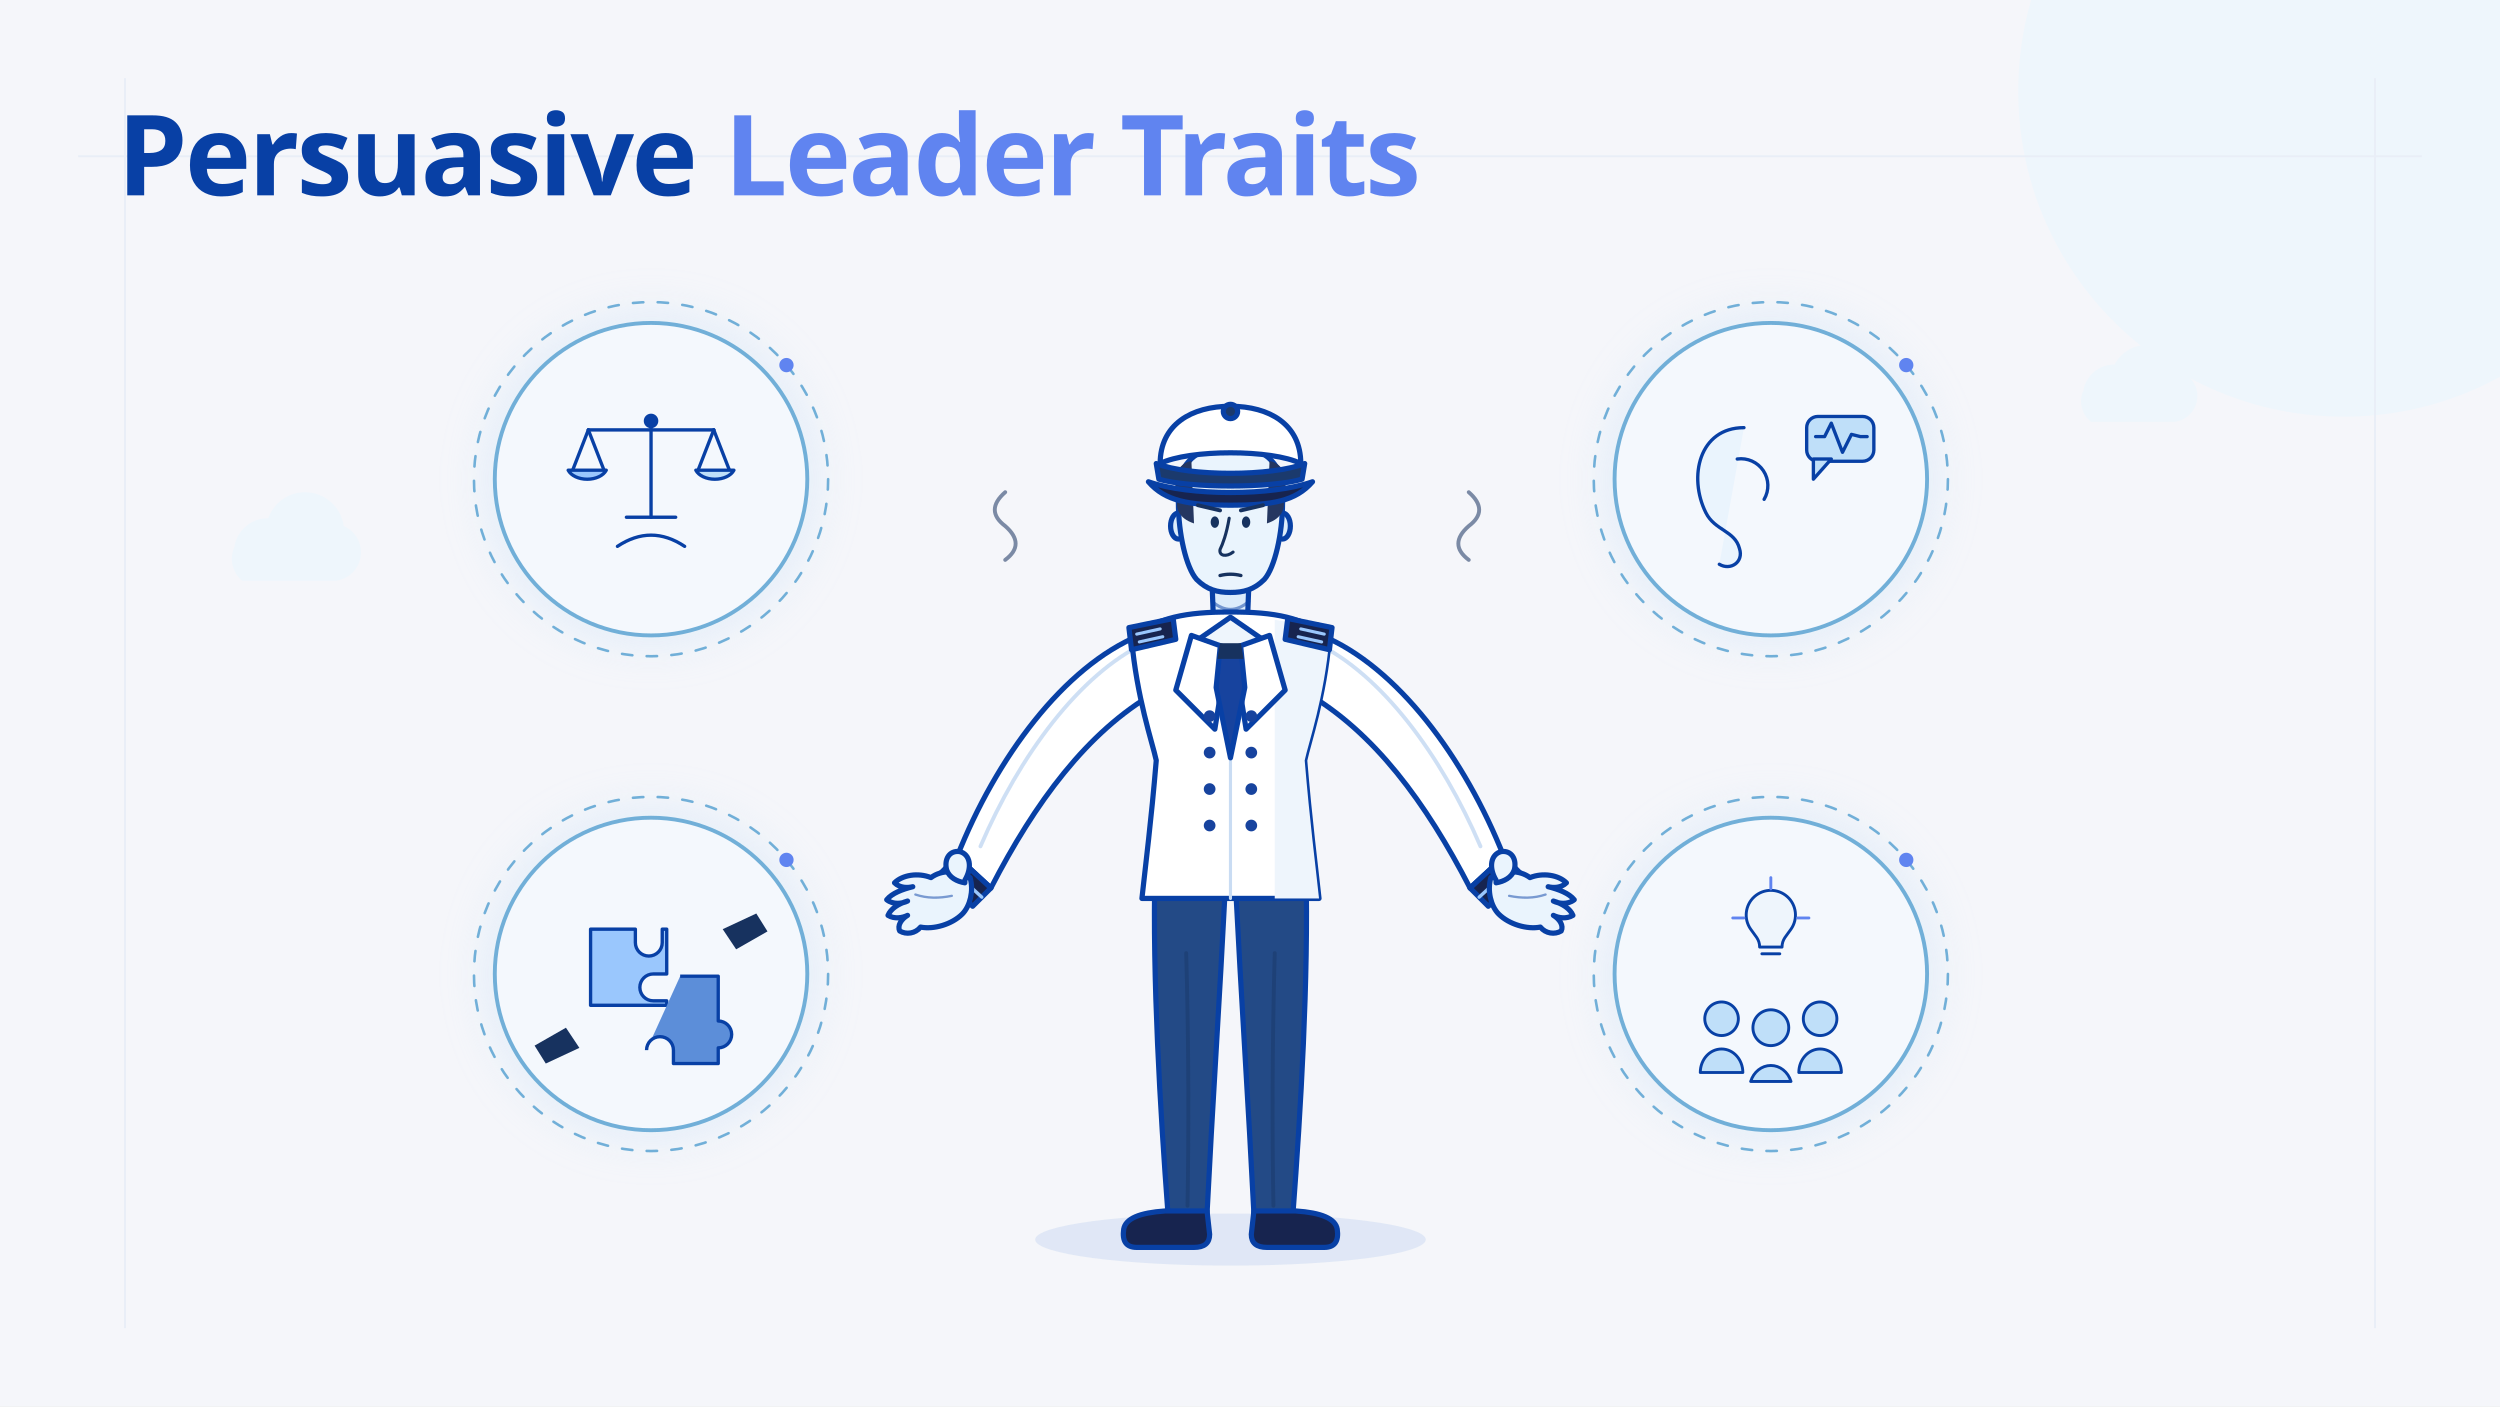
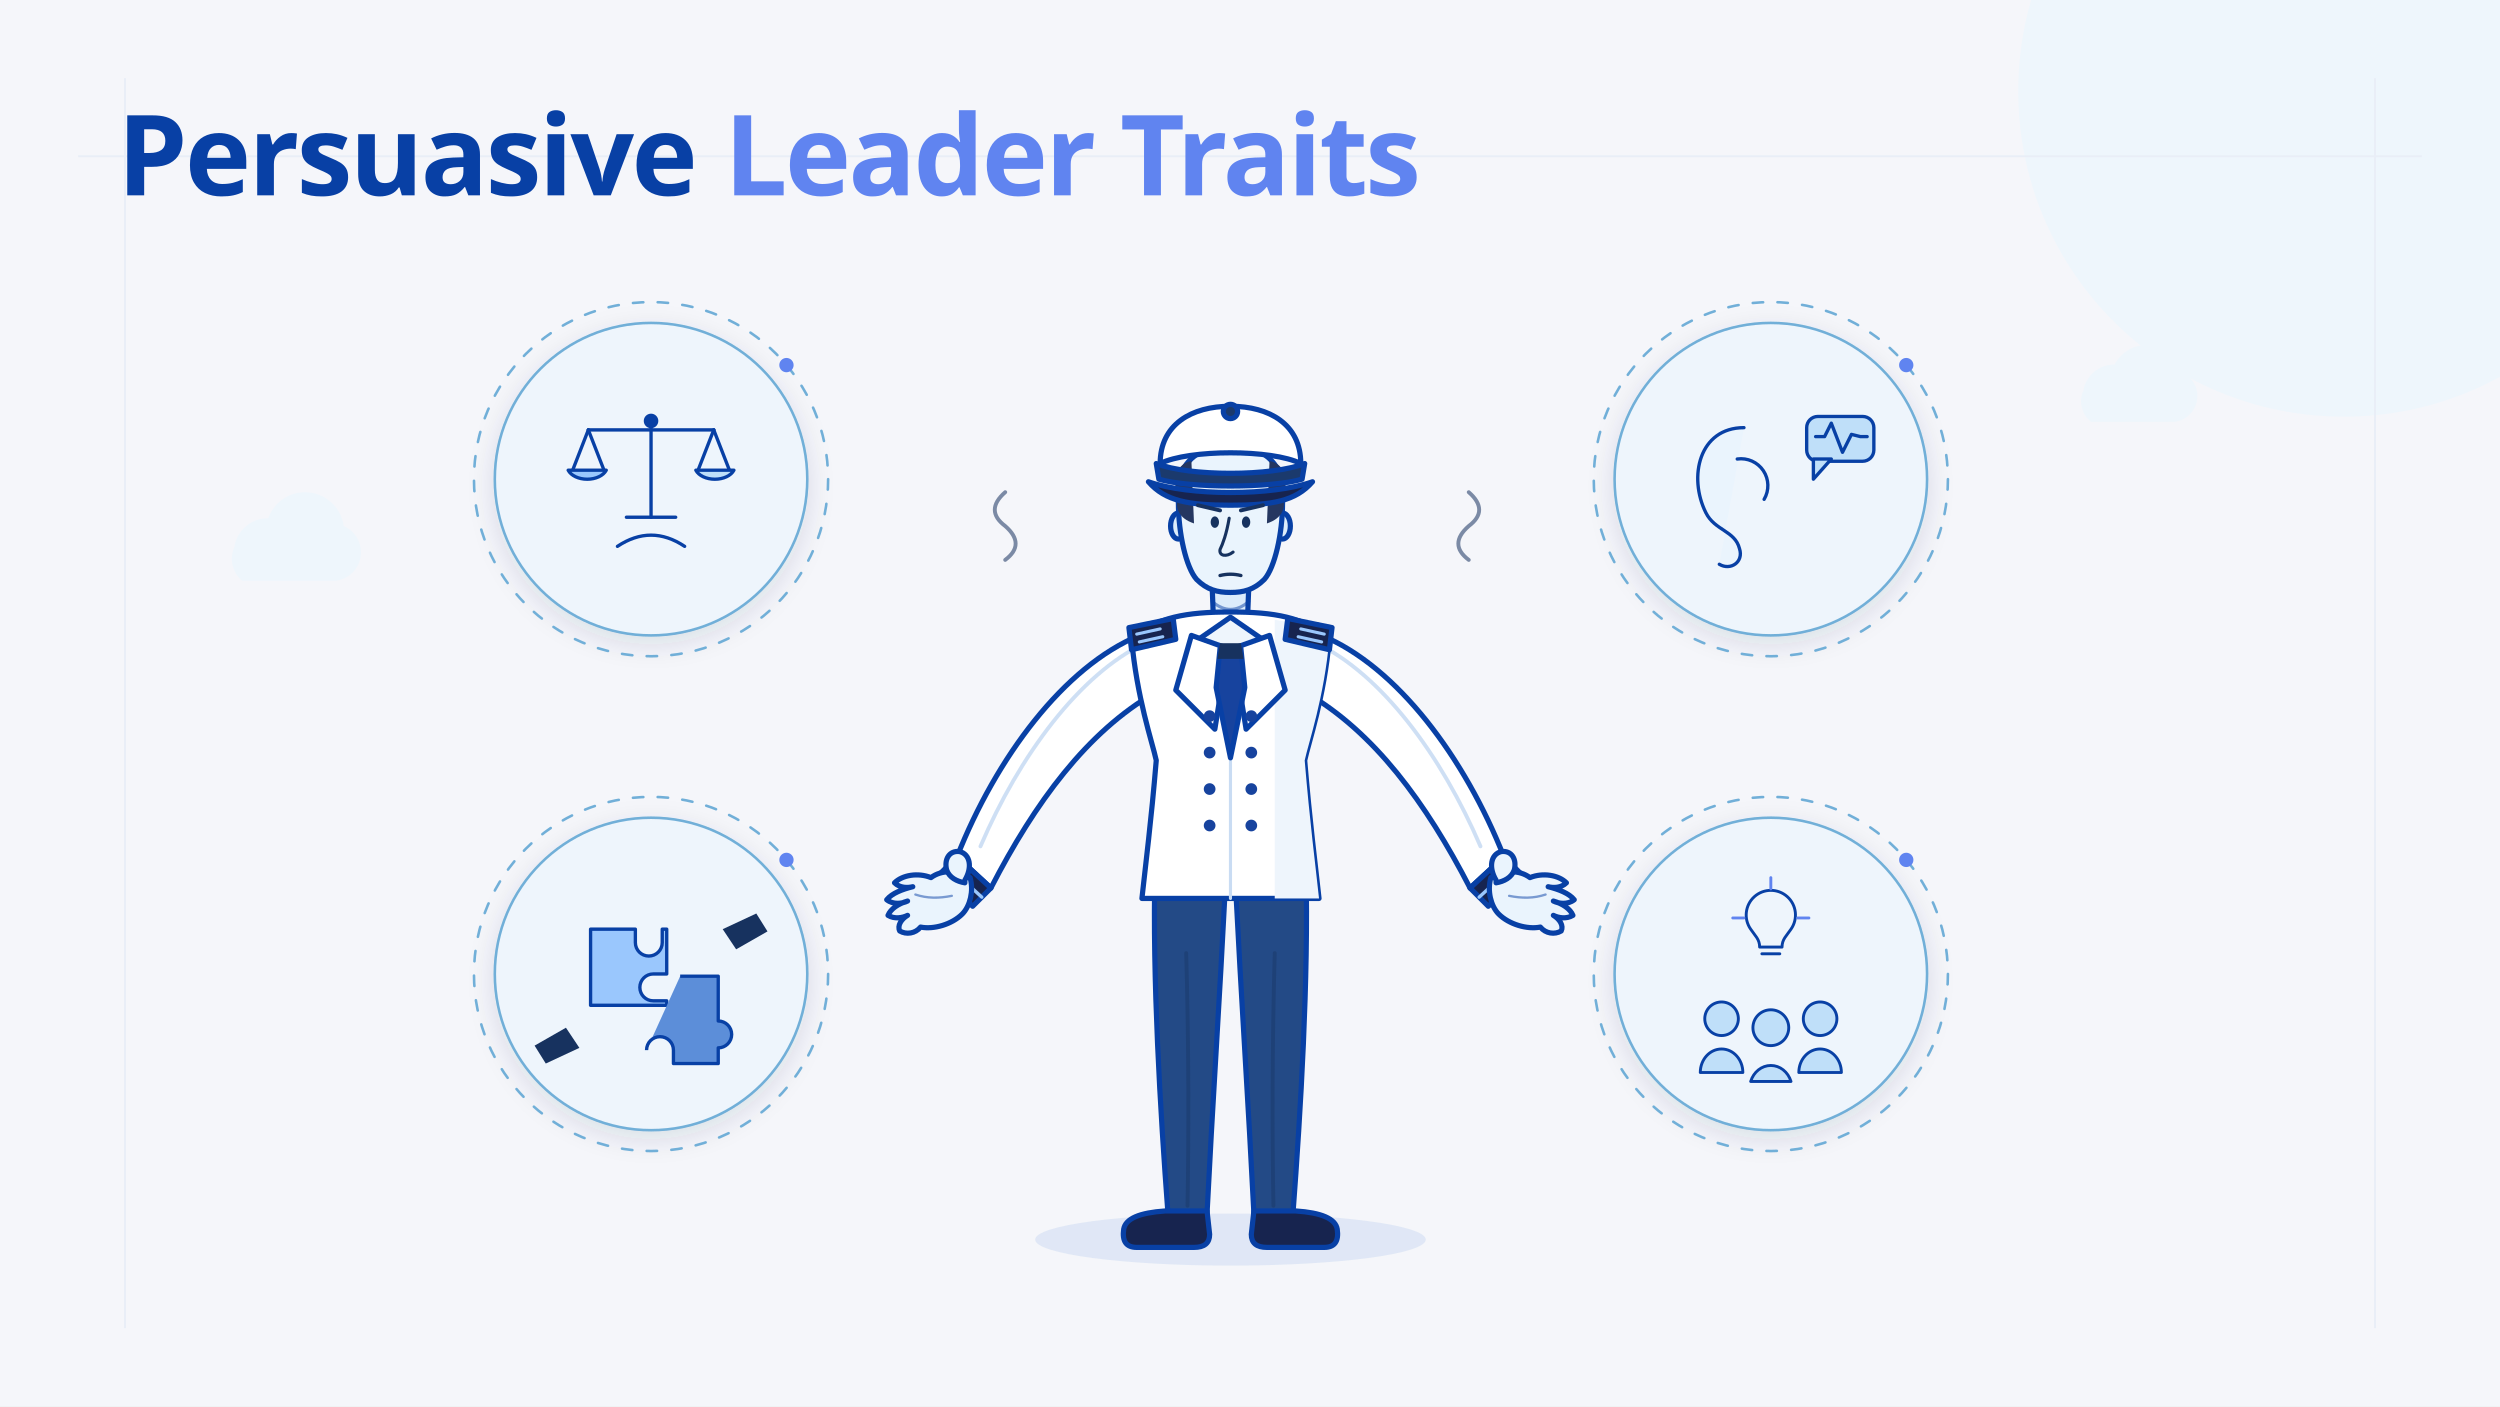
<svg xmlns="http://www.w3.org/2000/svg" viewBox="0 0 1920 1080" width="1920" height="1080">
  <defs>
    <filter id="cardShadow" x="-12%" y="-12%" width="124%" height="124%">
      <feDropShadow dx="0" dy="12" stdDeviation="24" flood-color="#253761" flood-opacity="0.10" />
    </filter>
    <filter id="softGlow" x="-40%" y="-40%" width="180%" height="180%">
      <feGaussianBlur stdDeviation="16" />
    </filter>
+     <filter id="discShadow" x="-45%" y="-45%" width="190%" height="190%">
+       <feDropShadow dx="0" dy="6" stdDeviation="10" flood-color="#253761" flood-opacity="0.12" />
+     </filter>
  </defs>
  <g isolation="isolate">
-     <g id="bg">
+     <g id="bg" data-layer="world">
      <rect width="1920" height="1080" fill="#f5f6fa" />
    </g>
-     <g id="guides">
+     <g id="guides" data-layer="base">
      <circle cx="1800" cy="70" r="250" fill="#eef6fc" />
      <g stroke="#e9eef7" stroke-width="1.5" fill="none">
        <line x1="96" y1="60" x2="96" y2="1020" />
        <line x1="1824" y1="60" x2="1824" y2="1020" />
        <line x1="60" y1="120" x2="1860" y2="120" />
      </g>
    </g>
    <g fill="#eef6fc" id="connectors">
      <path d="M180 420 a26 26 0 0 1 26 -22 a30 30 0 0 1 58 6 a22 22 0 0 1 -6 42 h-72 a22 22 0 0 1 -6 -26 Z" />
      <path d="M1600 300 a24 24 0 0 1 24 -20 a28 28 0 0 1 52 6 a20 20 0 0 1 -6 38 h-64 a20 20 0 0 1 -6 -24 Z" />
    </g>
    <text transform="translate(90,150)" font-family="DM Sans" font-weight="700" font-size="86" letter-spacing="-2" fill="#0840a5">Persuasive <tspan fill="#6084f0">Leader Traits</tspan>
    </text>
    <g id="spot_trait_1">
-       <circle cx="500" cy="368" r="127.8" fill="#b8d9f5" opacity="0.30" filter="url(#softGlow)" />
+       <circle cx="500" cy="368" r="120.0" fill="#eef5fc" stroke="#71afd8" stroke-width="2" filter="url(#discShadow)" />
      <circle cx="500" cy="368" r="136" fill="none" stroke="#71afd8" stroke-width="2" stroke-dasharray="8 11" stroke-linecap="round" />
      <circle cx="604.0" cy="280.4" r="5.5" fill="#6084f0" />
    </g>
-     <circle cx="500" cy="368" r="120" fill="#f4f8fd" stroke="#71afd8" stroke-width="3" id="ring_1" />
    <g transform="translate(500,368) scale(0.86)" stroke="#0840a5" stroke-width="3" fill="none" stroke-linecap="round" stroke-linejoin="round" id="trait_1">
      <line x1="0" y1="-52" x2="0" y2="34" />
      <circle cx="0" cy="-52" r="5" fill="#0840a5" />
      <line x1="-56" y1="-44" x2="56" y2="-44" />
      <line x1="-56" y1="-44" x2="-70" y2="-8" />
      <line x1="-56" y1="-44" x2="-42" y2="-8" />
      <path d="M-74 -8 a18 12 0 0 0 34 0 Z" fill="#9ac7fd" />
      <line x1="56" y1="-44" x2="42" y2="-8" />
      <line x1="56" y1="-44" x2="70" y2="-8" />
      <path d="M40 -8 a18 12 0 0 0 34 0 Z" fill="#bfdff9" />
      <path d="M-22 34 h44" />
      <path d="M-30 60 q30 -20 60 0" />
    </g>
    <g id="spot_trait_2">
-       <circle cx="1360" cy="368" r="127.8" fill="#b8d9f5" opacity="0.30" filter="url(#softGlow)" />
+       <circle cx="1360" cy="368" r="120.0" fill="#eef5fc" stroke="#71afd8" stroke-width="2" filter="url(#discShadow)" />
      <circle cx="1360" cy="368" r="136" fill="none" stroke="#71afd8" stroke-width="2" stroke-dasharray="8 11" stroke-linecap="round" />
      <circle cx="1464.0" cy="280.4" r="5.5" fill="#6084f0" />
    </g>
-     <circle cx="1360" cy="368" r="120" fill="#f4f8fd" stroke="#71afd8" stroke-width="3" id="ring_2" />
    <g transform="translate(1360,368) scale(0.86)" stroke="#0840a5" stroke-width="3" fill="none" stroke-linecap="round" stroke-linejoin="round" id="trait_2">
      <path d="M-24 -46 C -64 -46 -74 -2 -58 30 C -50 46 -32 46 -28 62 C -24 74 -36 82 -46 76" fill="#eaf4fd" />
      <path d="M-30 -18 a24 24 0 0 1 24 36" />
      <g transform="translate(34,-34)">
        <rect x="-2" y="-22" width="60" height="40" rx="10" fill="#bfdff9" />
        <polygon points="4,16 4,34 20,16" fill="#bfdff9" />
        <polyline points="6,-4 14,-4 20,-16 30,10 38,-6 46,-4 52,-4" stroke="#0840a5" stroke-width="3" />
      </g>
    </g>
    <g id="spot_trait_3">
-       <circle cx="500" cy="748" r="127.8" fill="#b8d9f5" opacity="0.30" filter="url(#softGlow)" />
+       <circle cx="500" cy="748" r="120.0" fill="#eef5fc" stroke="#71afd8" stroke-width="2" filter="url(#discShadow)" />
      <circle cx="500" cy="748" r="136" fill="none" stroke="#71afd8" stroke-width="2" stroke-dasharray="8 11" stroke-linecap="round" />
      <circle cx="604.0" cy="660.4" r="5.5" fill="#6084f0" />
    </g>
-     <circle cx="500" cy="748" r="120" fill="#f4f8fd" stroke="#71afd8" stroke-width="3" id="ring_3" />
    <g transform="translate(500,748) scale(0.86)" stroke="#0840a5" stroke-width="3" stroke-linejoin="round" id="trait_3">
      <path d="M-54 -40 h40 v12 a12 12 0 0 0 24 0 v-12 h4 v40 h-12 a12 12 0 0 0 0 24 h12 v4 h-68 Z" fill="#9ac7fd" />
      <path d="M20 -6 h34 v40 a12 12 0 0 1 0 24 v14 h-40 v-12 a12 12 0 0 0 -24 0" fill="#5c8ed9" transform="translate(6,8)" />
      <g fill="#17325f" stroke="none">
        <path d="M64 -40 l30 -14 l10 16 l-28 16 Z" />
        <path d="M-64 66 l-30 14 l-10 -16 l28 -16 Z" />
      </g>
    </g>
    <g id="spot_trait_4">
-       <circle cx="1360" cy="748" r="127.8" fill="#b8d9f5" opacity="0.30" filter="url(#softGlow)" />
+       <circle cx="1360" cy="748" r="120.0" fill="#eef5fc" stroke="#71afd8" stroke-width="2" filter="url(#discShadow)" />
      <circle cx="1360" cy="748" r="136" fill="none" stroke="#71afd8" stroke-width="2" stroke-dasharray="8 11" stroke-linecap="round" />
      <circle cx="1464.0" cy="660.4" r="5.5" fill="#6084f0" />
    </g>
-     <circle cx="1360" cy="748" r="120" fill="#f4f8fd" stroke="#71afd8" stroke-width="3" id="ring_4" />
    <g transform="translate(1360,748) scale(0.86)" stroke="#0840a5" stroke-width="2.6" stroke-linejoin="round" stroke-linecap="round" id="trait_4">
      <g transform="translate(0,-46)">
        <path d="M-18 6 a22 22 0 1 1 36 0 c-4 6 -8 9 -8 16 h-20 c0 -7 -4 -10 -8 -16 Z" fill="#eef5fc" />
        <line x1="-8" y1="28" x2="8" y2="28" fill="none" />
        <g stroke="#6084f0">
          <line x1="0" y1="-30" x2="0" y2="-40" />
          <line x1="24" y1="-4" x2="34" y2="-4" />
          <line x1="-24" y1="-4" x2="-34" y2="-4" />
        </g>
      </g>
      <g fill="#bfdff9">
        <circle cx="-44" cy="40" r="15" />
        <path d="M-63 88 a19 21 0 0 1 38 0 Z" />
        <circle cx="0" cy="48" r="16" />
        <path d="M-18 96 a19 21 0 0 1 36 0 Z" />
        <circle cx="44" cy="40" r="15" />
        <path d="M25 88 a19 21 0 0 1 38 0 Z" />
      </g>
    </g>
    <g stroke="#17325f" stroke-width="3" fill="none" stroke-linecap="round" opacity="0.55" id="connectors_2">
      <path d="M772 430 q16 -12 0 -26 q-16 -12 0 -26" />
      <path d="M1128 430 q-16 -12 0 -26 q16 -12 0 -26" />
    </g>
    <ellipse cx="945" cy="952" rx="150" ry="20" fill="#5c8ed9" opacity="0.14" id="shadow_1" />
-     <g id="captain" transform="translate(945,432)">
+     <g id="captain" data-anim="sway" data-tweak="crew" data-pivot="945 432" transform="translate(945,432)">
      <g stroke="#0840a5" stroke-width="4" stroke-linejoin="round" stroke-linecap="round">
        <path id="leg_left" d="M-58 236 C -60 320 -54 420 -48 500 L-18 500 C -14 420 -8 330 -4 250 Z" fill="#234a86" />
        <path id="leg_right" d="M58 236 C 60 320 54 420 48 500 L18 500 C 14 420 8 330 4 250 Z" fill="#234a86" />
        <path d="M-34 300 C -32 370 -32 440 -33 494" fill="none" stroke="#1b3a6d" stroke-width="3" opacity="0.6" />
        <path d="M34 300 C 32 370 32 440 33 494" fill="none" stroke="#1b3a6d" stroke-width="3" opacity="0.6" />
        <path id="shoe_left" d="M-50 498 L-18 498 L-16 516 Q-16 526 -28 526 L-72 526 Q-84 526 -82 512 Q-80 500 -50 498 Z" fill="#17244f" />
        <path id="shoe_right" d="M50 498 L18 498 L16 516 Q16 526 28 526 L72 526 Q84 526 82 512 Q80 500 50 498 Z" fill="#17244f" />
        <path d="M-14 20 L14 20 L13 46 Q0 54 -13 46 Z" fill="#dcecfb" />
        <path d="M-14 30 Q0 42 14 30" fill="none" stroke="#0840a5" stroke-width="2.4" opacity="0.5" />
        <path id="arm_left" d="M-70 56 C -128 80 -180 150 -210 226 L-184 250 C -150 184 -110 130 -58 100 Z" fill="#ffffff" />
        <path d="M-66 62 C -116 86 -162 148 -192 218" fill="none" stroke="#c9dcf3" stroke-width="3" opacity="0.9" />
        <path id="cuff_left" d="M-210 226 L-184 250 L-198 264 L-224 240 Z" fill="#17244f" />
        <line x1="-215" y1="235" x2="-191" y2="257" stroke="#9ac7fd" stroke-width="2.6" />
        <path id="arm_right" d="M70 56 C 128 80 180 150 210 226 L184 250 C 150 184 110 130 58 100 Z" fill="#ffffff" />
        <path d="M66 62 C 116 86 162 148 192 218" fill="none" stroke="#c9dcf3" stroke-width="3" opacity="0.9" />
        <path id="cuff_right" d="M210 226 L184 250 L198 264 L224 240 Z" fill="#17244f" />
        <line x1="215" y1="235" x2="191" y2="257" stroke="#9ac7fd" stroke-width="2.6" />
        <path id="jacket" d="M-76 58 C -72 104 -60 138 -57 152 C -61 200 -65 230 -68 258 L68 258 C 65 230 61 200 57 152 C 60 138 72 104 76 58 C 56 42 34 38 0 38 C -34 38 -56 42 -76 58 Z" fill="#ffffff" />
        <path d="M34 44 C 54 47 66 52 76 58 C 72 104 60 138 57 152 C 61 200 65 230 68 258 L34 258 Z" fill="#eef5fc" stroke="none" />
        <path d="M0 132 L0 258" fill="none" stroke="#c9dcf3" stroke-width="2.4" />
        <path d="M0 42 L-26 60 L0 128 L26 60 Z" fill="#eef5fc" />
        <path id="lapel_left" d="M-30 56 L-2 66 L-12 128 L-42 98 Z" fill="#ffffff" />
        <path id="lapel_right" d="M30 56 L2 66 L12 128 L42 98 Z" fill="#ffffff" />
        <path id="tie" d="M-8 66 L8 66 L11 96 L0 150 L-11 96 Z" fill="#17439e" />
        <path d="M-8 62 L8 62 L10 74 L-10 74 Z" fill="#17325f" stroke="none" />
        <path d="M-78 50 L-44 43 L-42 59 L-76 67 Z" fill="#17244f" />
        <g stroke="#9ac7fd" stroke-width="2.4">
          <line x1="-72" y1="55" x2="-54" y2="51" />
          <line x1="-70" y1="61" x2="-52" y2="57" />
        </g>
        <path d="M78 50 L44 43 L42 59 L76 67 Z" fill="#17244f" />
        <g stroke="#9ac7fd" stroke-width="2.4">
          <line x1="72" y1="55" x2="54" y2="51" />
          <line x1="70" y1="61" x2="52" y2="57" />
        </g>
        <g fill="#17439e" stroke="none">
          <circle cx="-16" cy="118" r="4.5" />
          <circle cx="-16" cy="146" r="4.5" />
          <circle cx="-16" cy="174" r="4.5" />
          <circle cx="-16" cy="202" r="4.5" />
          <circle cx="16" cy="118" r="4.5" />
          <circle cx="16" cy="146" r="4.5" />
          <circle cx="16" cy="174" r="4.5" />
          <circle cx="16" cy="202" r="4.5" />
        </g>
        <path id="hand_right" d="M200 242 C 210 236 222 236 230 242 C 240 238 252 240 258 246 C 254 250 248 250 244 249 C 252 251 260 254 264 259 C 259 263 252 262 248 260 C 255 262 261 266 263 271 C 258 274 252 273 248 271 C 253 274 256 279 254 283 C 249 286 242 285 238 280 C 228 282 214 278 206 270 C 200 264 197 252 200 242 Z" fill="#eaf4fd" />
        <path d="M204 244 C 198 234 200 224 208 222 C 216 221 220 228 218 236 C 216 242 210 245 204 246 Z" fill="#eaf4fd" />
        <path d="M214 256 C 224 258 233 258 242 255" fill="none" stroke="#0840a5" stroke-width="1.8" opacity="0.5" />
        <path id="hand_left" d="M-200 242 C -210 236 -222 236 -230 242 C -240 238 -252 240 -258 246 C -254 250 -248 250 -244 249 C -252 251 -260 254 -264 259 C -259 263 -252 262 -248 260 C -255 262 -261 266 -263 271 C -258 274 -252 273 -248 271 C -253 274 -256 279 -254 283 C -249 286 -242 285 -238 280 C -228 282 -214 278 -206 270 C -200 264 -197 252 -200 242 Z" fill="#eaf4fd" />
        <path d="M-204 244 C -198 234 -200 224 -208 222 C -216 221 -220 228 -218 236 C -216 242 -210 245 -204 246 Z" fill="#eaf4fd" />
        <path d="M-214 256 C -224 258 -233 258 -242 255" fill="none" stroke="#0840a5" stroke-width="1.8" opacity="0.5" />
        <ellipse cx="-40" cy="-28" rx="6" ry="10" fill="#dcecfb" />
        <ellipse cx="40" cy="-28" rx="6" ry="10" fill="#dcecfb" />
        <path id="face" d="M-40 -46 C -44 -74 -26 -90 0 -90 C 26 -90 44 -74 40 -46 C 40 -22 34 4 26 13 C 18 21 10 23 0 23 C -10 23 -18 21 -26 13 C -34 4 -40 -22 -40 -46 Z" fill="#eaf4fd" />
        <path d="M-40 -52 C -46 -66 -40 -76 -30 -78 L-28 -30 C -40 -34 -43 -42 -40 -52 Z" fill="#253761" stroke="none" />
        <path d="M40 -52 C 46 -66 40 -76 30 -78 L28 -30 C 40 -34 43 -42 40 -52 Z" fill="#253761" stroke="none" />
        <path id="cap_crown" d="M-54 -76 C -54 -106 -30 -120 0 -120 C 30 -120 54 -106 54 -76 C 32 -87 -32 -87 -54 -76 Z" fill="#ffffff" />
        <circle cx="0" cy="-116" r="5.5" fill="#1b3a6d" />
        <path id="cap_band" d="M-57 -76 C -32 -66 32 -66 57 -76 L55 -64 C 32 -57 -32 -57 -55 -64 Z" fill="#1b3a6d" />
        <path id="cap_brim" d="M-63 -62 C -32 -51 32 -51 63 -62 C 50 -47 32 -44 0 -44 C -32 -44 -50 -47 -63 -62 Z" fill="#17244f" />
        <g fill="none" stroke="#17325f" stroke-linecap="round">
          <path d="M-25 -44 L-8 -40" stroke-width="3" />
          <path d="M25 -44 L8 -40" stroke-width="3" />
          <path d="M-1 -34 C -3 -22 -6 -14 -8 -10 C -9 -5 -3 -4 2 -8" stroke-width="2.4" />
          <path d="M-8 10 Q0 8 8 10" stroke-width="2.6" />
        </g>
        <g fill="#17325f" stroke="none">
          <ellipse cx="-12" cy="-31" rx="3.2" ry="4.4" />
          <ellipse cx="12" cy="-31" rx="3.2" ry="4.4" />
        </g>
      </g>
    </g>
  </g>
</svg>
